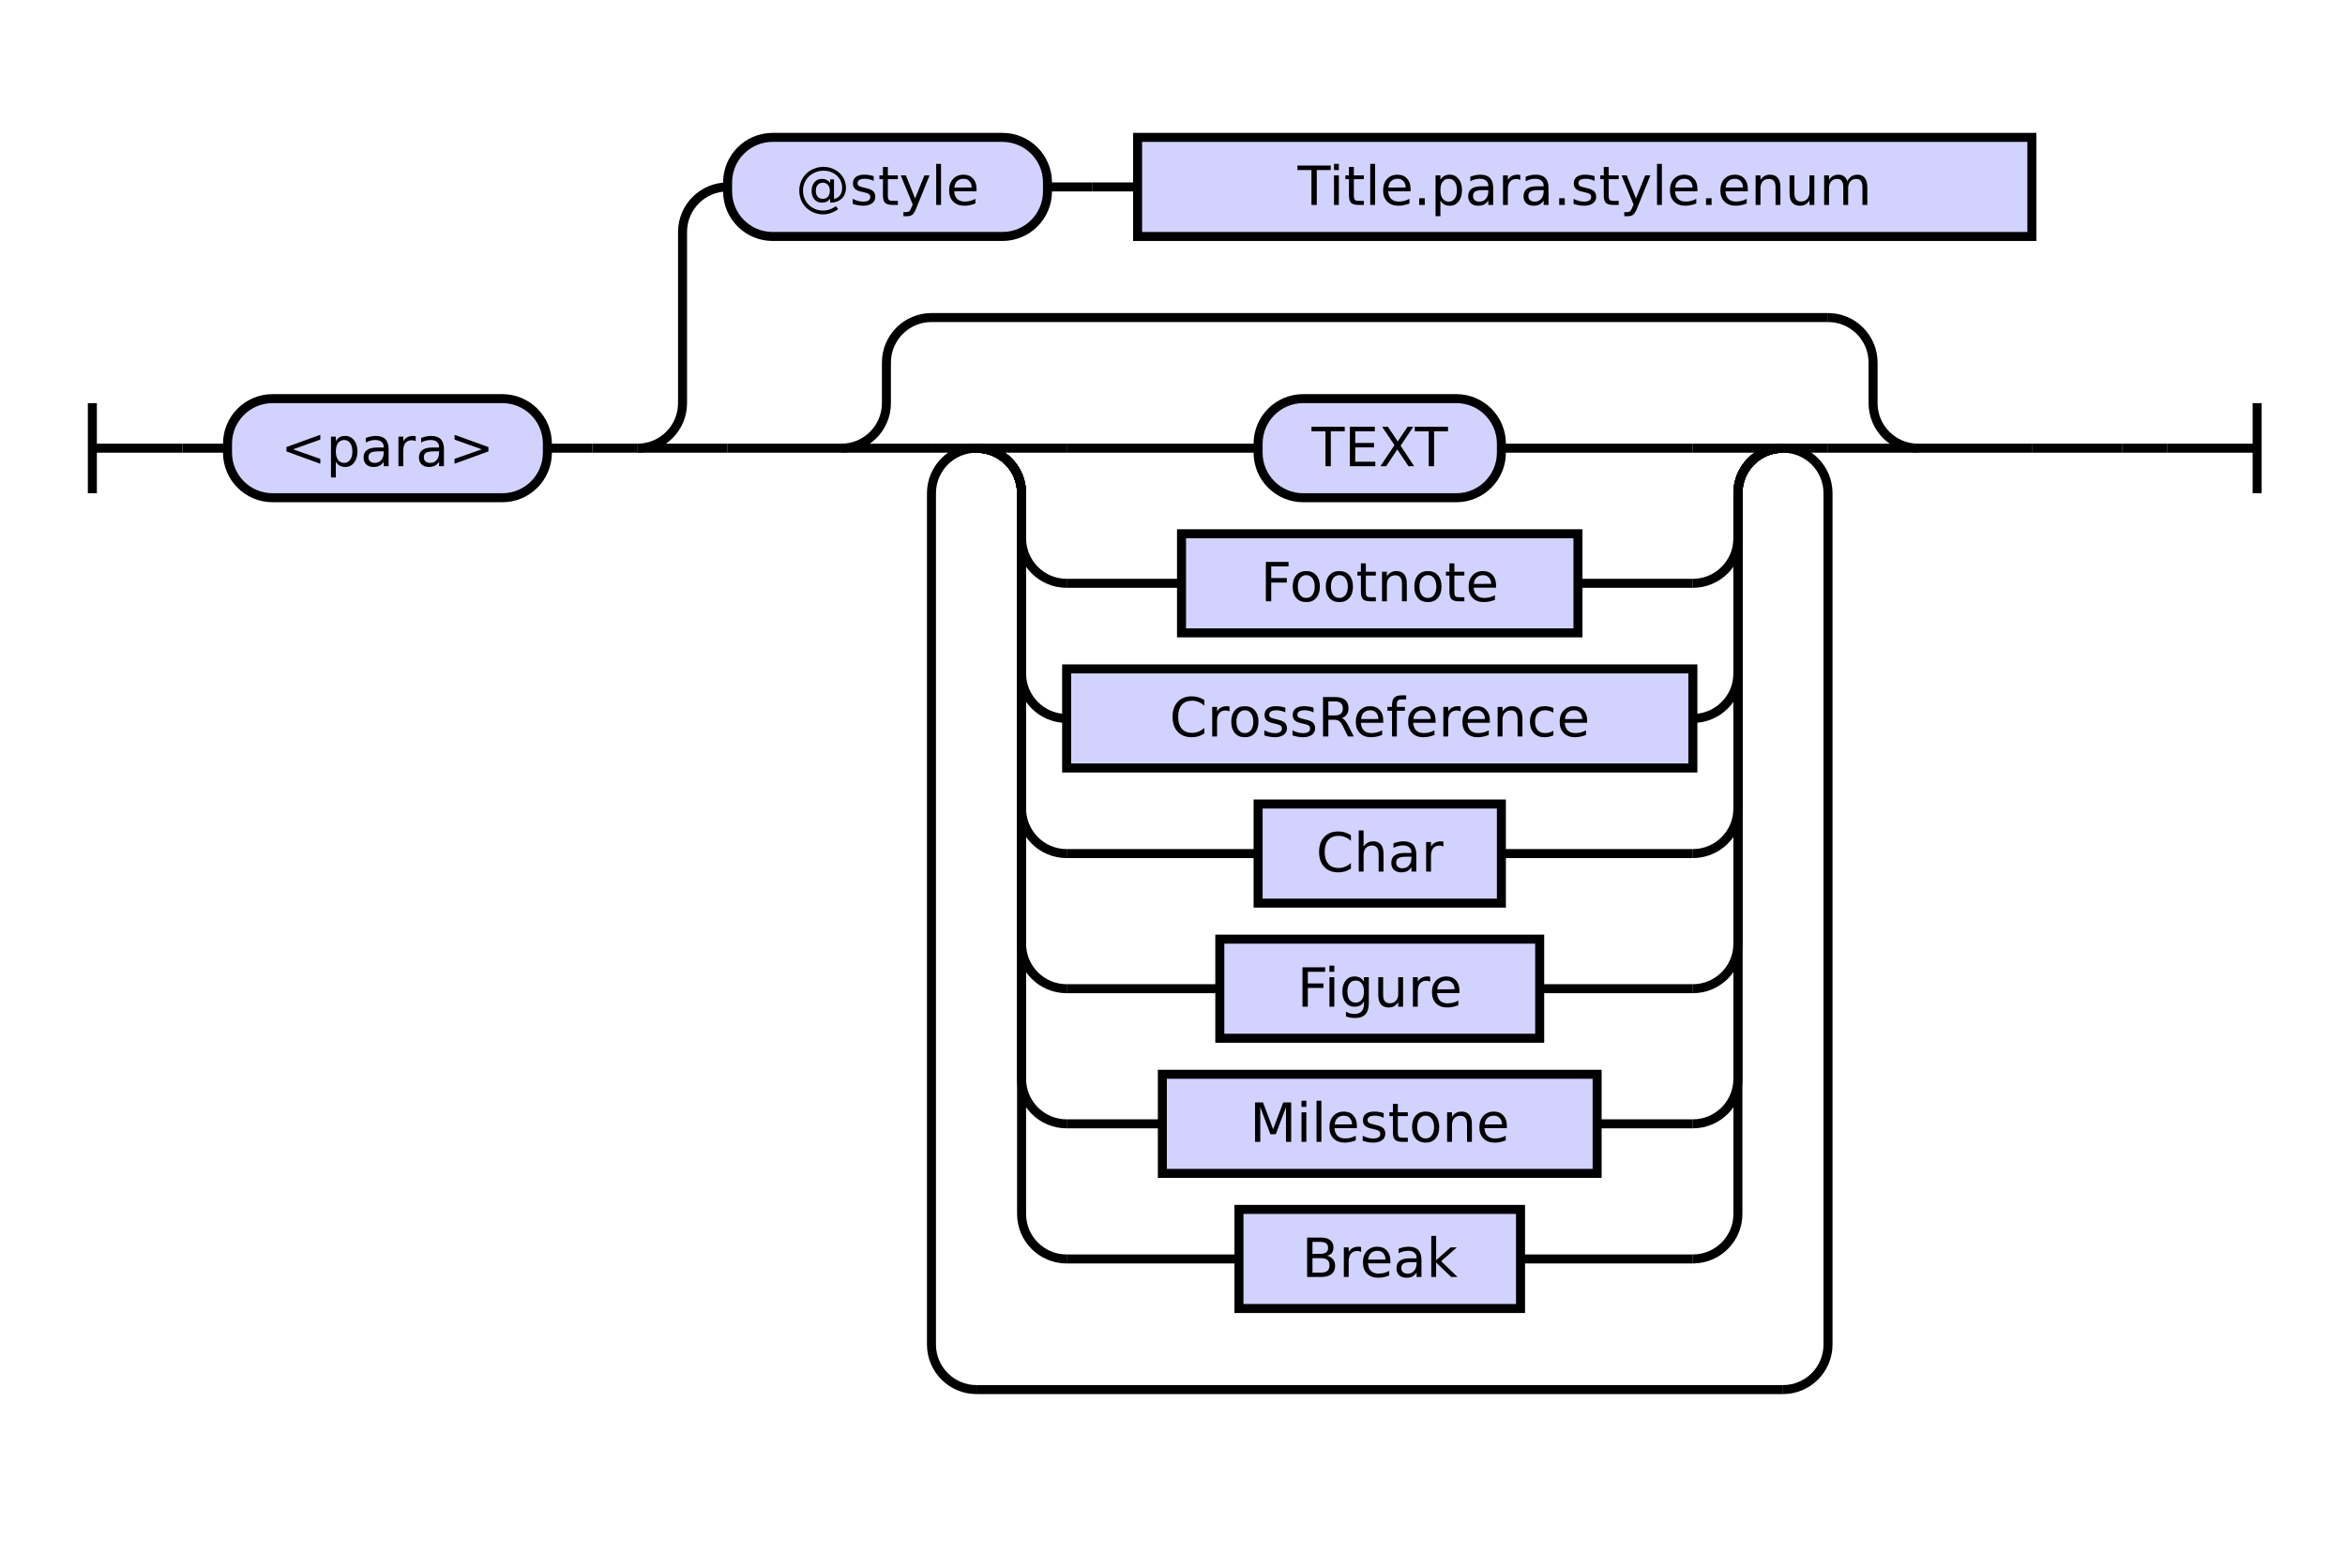
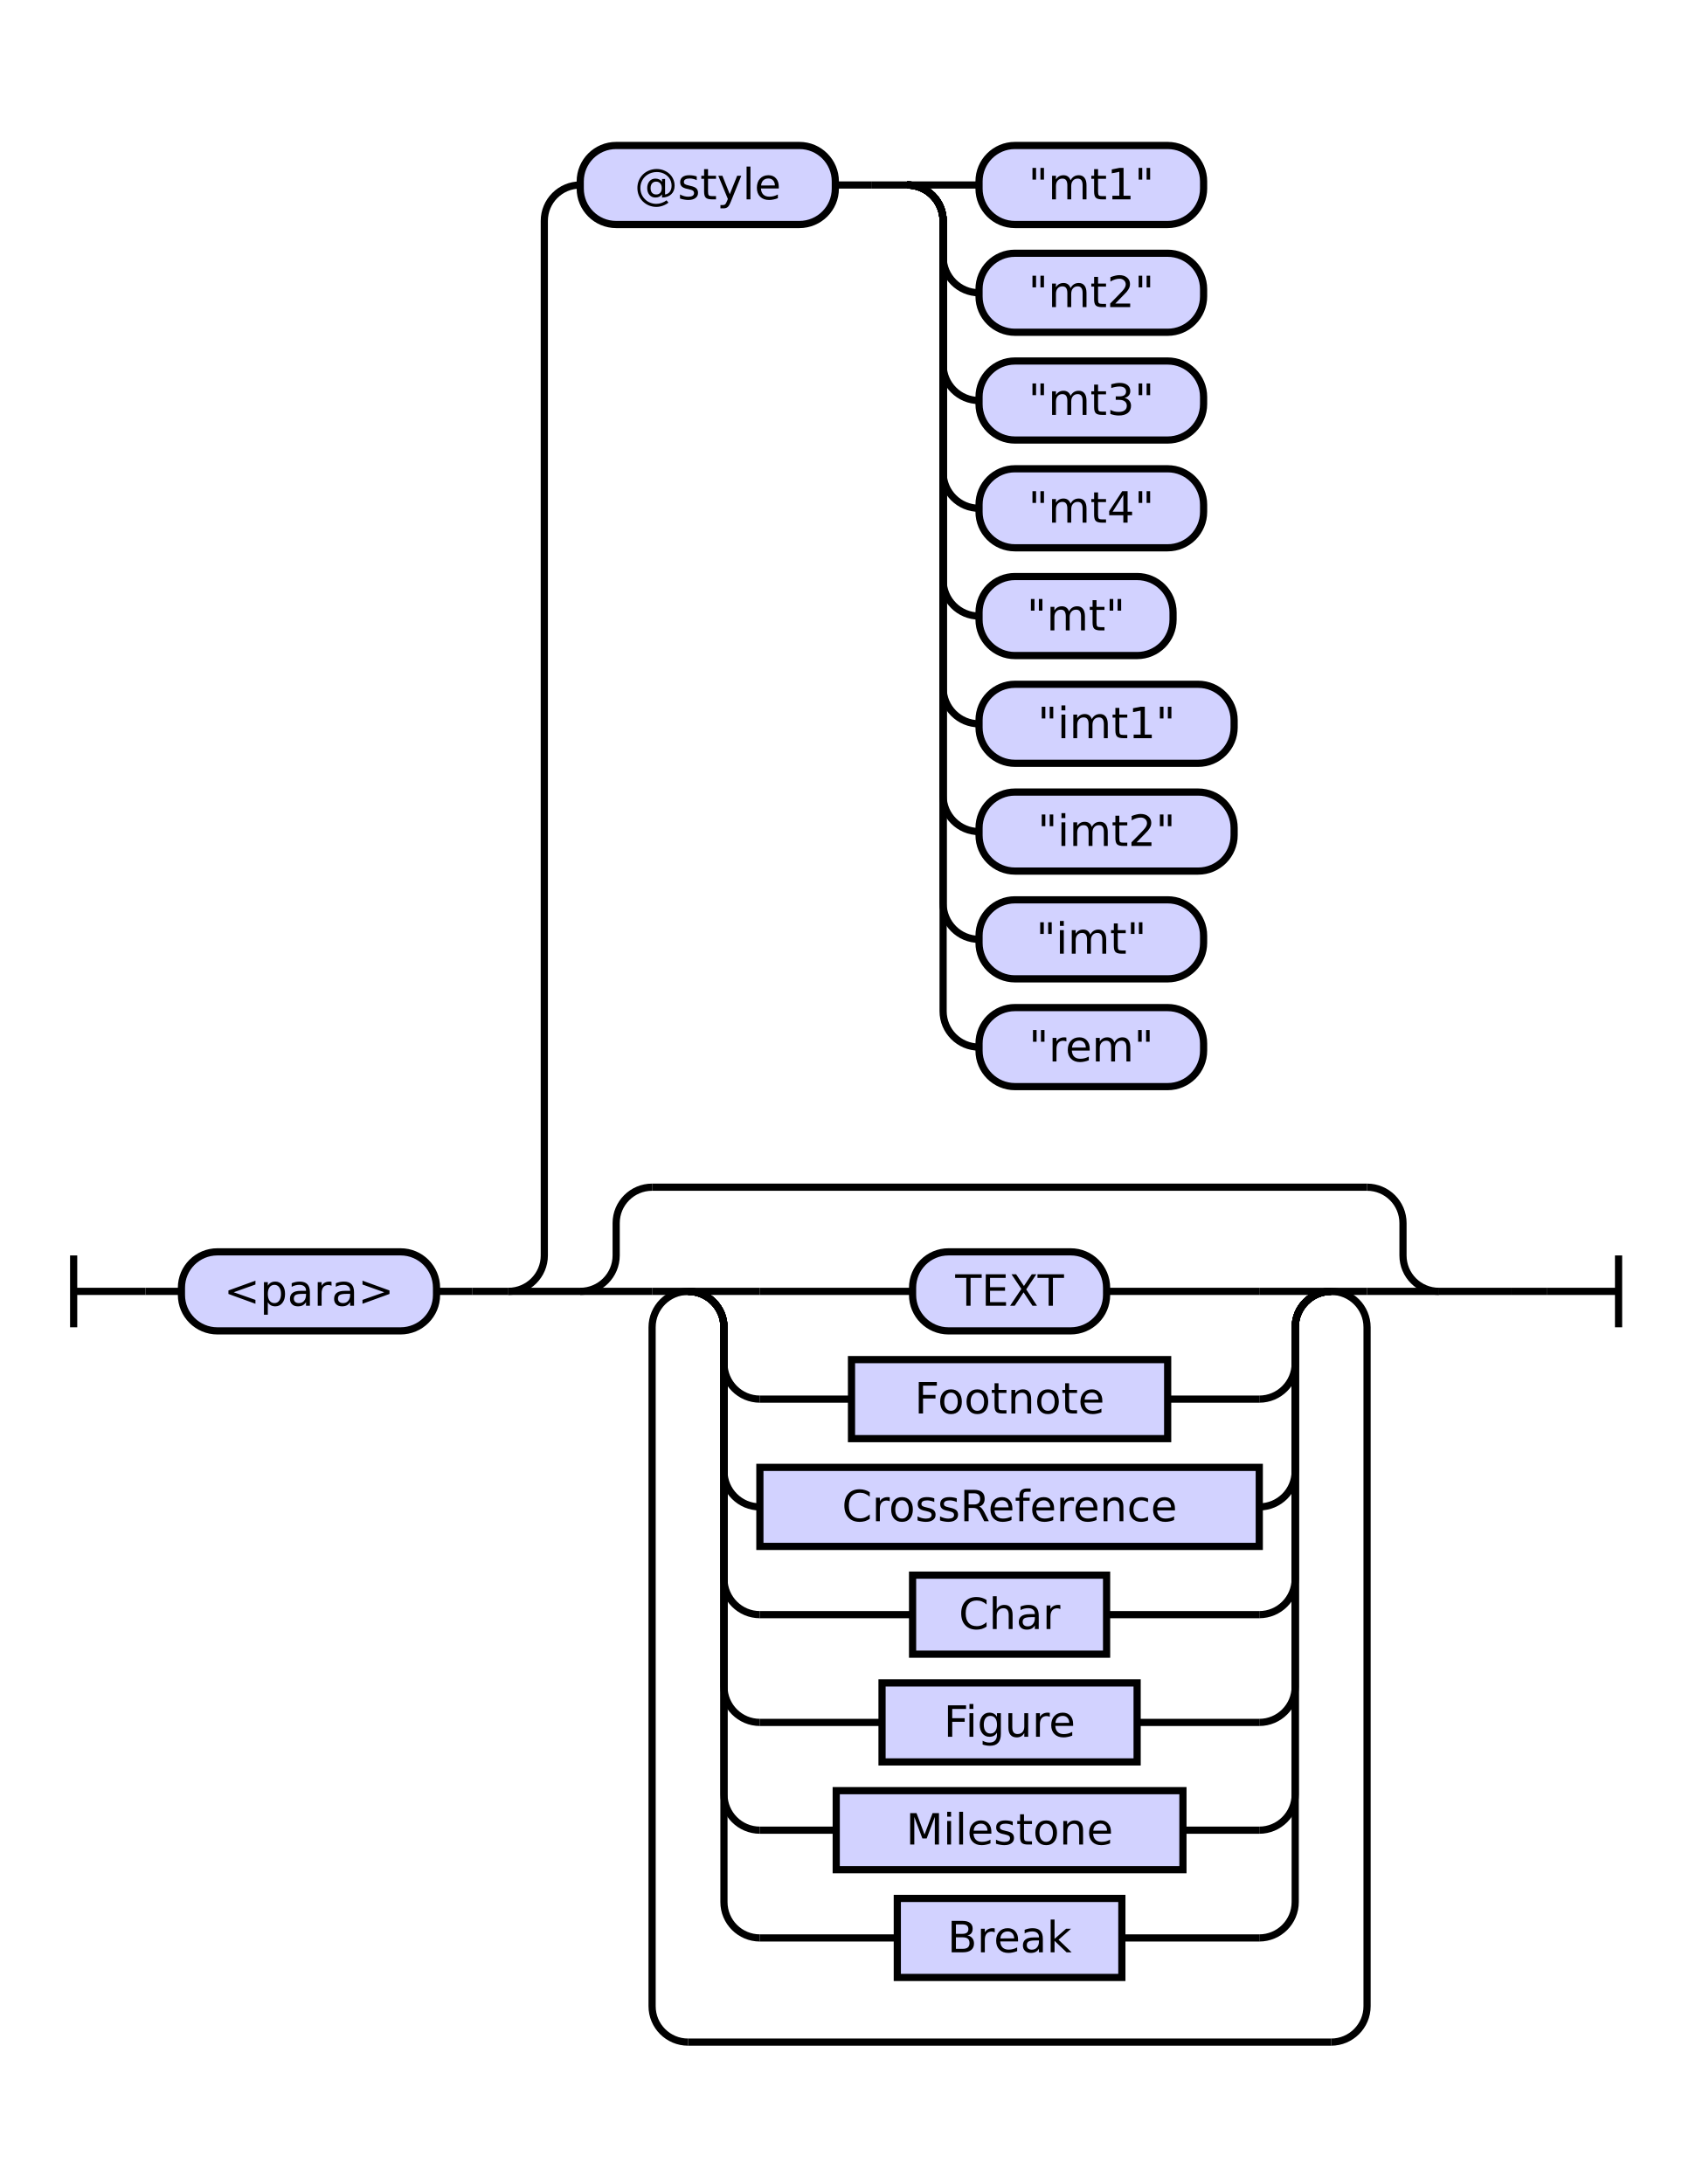
- <svg xmlns="http://www.w3.org/2000/svg" class="railroad-diagram" height="348" viewBox="0 0 520.5 348" width="520.5">
+ <svg xmlns="http://www.w3.org/2000/svg" class="railroad-diagram" height="608" viewBox="0 0 470.0 608" width="470.0">
  <g transform="translate(.5 .5)">
    <style>/*  */

    svg.railroad-diagram {
        background-color: hsl(30,20%,95%);
    }
    svg.railroad-diagram path {
        stroke-width: 2;
        stroke: black;
        fill: none;
    }
    svg.railroad-diagram text {
        font-size: 12px;
        text-anchor: middle;
        font-family: DejaVu Sans;
    }
    svg.railroad-diagram text.label {
        text-anchor:start;
    }
    svg.railroad-diagram text.comment {
        font-family: DejaVu Sans;
        font-size: 14px;
    }
    svg.railroad-diagram rect{
        stroke-width: 2;
        stroke: black;
        fill: rgb(210, 210, 255);
    }
    svg.railroad-diagram rect.group-box {
        stroke: gray;
        stroke-dasharray: 10 5;
        fill: none;
    }
    .terminal {
        font-family: DejaVu Sans;
    }
    svg.railroad-diagram g.altterminal rect {
        fill: rgb(251, 252, 207)
    }

/*  */
</style>
    <g>
-       <path d="M 20 89 v 20 m 0 -10 h 20" />
+       <path d="M 20 349 v 20 m 0 -10 h 20" />
    </g>
-     <path d="M 40 99 h 10" />
+     <path d="M 40 359 h 10" />
    <g>
-       <path d="M 50 99 h 0.0" />
-       <path d="M 470.5 99 h 0.0" />
+       <path d="M 50 359 h 0.0" />
+       <path d="M 420.0 359 h 0.0" />
      <g>
-         <path d="M 50.0 99 h 0.0" />
-         <path d="M 470.5 99 h 0.0" />
+         <path d="M 50.0 359 h 0.0" />
+         <path d="M 420.0 359 h 0.0" />
        <g class="terminal ">
-           <path d="M 50.0 99 h 0.0" />
-           <path d="M 121.0 99 h 0.0" />
-           <rect height="22" rx="10" ry="10" width="71.0" x="50.0" y="88" />
-           <text x="85.5" y="103">&lt;para&gt;</text>
+           <path d="M 50.0 359 h 0.0" />
+           <path d="M 121.0 359 h 0.0" />
+           <rect height="22" rx="10" ry="10" width="71.0" x="50.0" y="348" />
+           <text x="85.5" y="363">&lt;para&gt;</text>
        </g>
-         <path d="M 121.0 99 h 10" />
-         <path d="M 131.0 99 h 10" />
+         <path d="M 121.0 359 h 10" />
+         <path d="M 131.0 359 h 10" />
        <g>
-           <path d="M 141.0 99 h 0.0" />
-           <path d="M 470.5 99 h 0.0" />
-           <path d="M 141.0 99 a 10 10 0 0 0 10 -10 v -38 a 10 10 0 0 1 10 -10" />
+           <path d="M 141.0 359 h 0.0" />
+           <path d="M 420.0 359 h 0.0" />
+           <path d="M 141.0 359 a 10 10 0 0 0 10 -10 v -288 a 10 10 0 0 1 10 -10" />
          <g>
-             <path d="M 161.0 41 h 0.0" />
-             <path d="M 450.5 41 h 0.0" />
+             <path d="M 161.0 51 h 0.0" />
+             <path d="M 363.0 51 h 0.0" />
            <g class="terminal ">
-               <path d="M 161.0 41 h 0.0" />
-               <path d="M 232.0 41 h 0.0" />
-               <rect height="22" rx="10" ry="10" width="71.0" x="161.0" y="30" />
-               <text x="196.5" y="45">@style</text>
-             </g>
-             <path d="M 232.0 41 h 10" />
-             <path d="M 242.0 41 h 10" />
-             <g class="non-terminal ">
-               <path d="M 252.0 41 h 0.0" />
-               <path d="M 450.5 41 h 0.0" />
-               <rect height="22" width="198.5" x="252.0" y="30" />
-               <text x="351.25" y="45">Title.para.style.enum</text>
+               <path d="M 161.0 51 h 0.0" />
+               <path d="M 232.0 51 h 0.0" />
+               <rect height="22" rx="10" ry="10" width="71.0" x="161.0" y="40" />
+               <text x="196.5" y="55">@style</text>
+             </g>
+             <path d="M 232.0 51 h 10" />
+             <path d="M 242.0 51 h 10" />
+             <g>
+               <path d="M 252.0 51 h 0.0" />
+               <path d="M 252.0 51 h 20" />
+               <g class="terminal ">
+                 <path d="M 272.0 51 h 0.0" />
+                 <path d="M 334.5 51 h 0.0" />
+                 <rect height="22" rx="10" ry="10" width="62.5" x="272.0" y="40" />
+                 <text x="303.25" y="55">"mt1"</text>
+               </g>
+               <path d="M 252.0 51 a 10 10 0 0 1 10 10 v 10 a 10 10 0 0 0 10 10" />
+               <g class="terminal ">
+                 <path d="M 272.0 81 h 0.0" />
+                 <path d="M 334.5 81 h 0.0" />
+                 <rect height="22" rx="10" ry="10" width="62.5" x="272.0" y="70" />
+                 <text x="303.25" y="85">"mt2"</text>
+               </g>
+               <path d="M 252.0 51 a 10 10 0 0 1 10 10 v 40 a 10 10 0 0 0 10 10" />
+               <g class="terminal ">
+                 <path d="M 272.0 111 h 0.0" />
+                 <path d="M 334.5 111 h 0.0" />
+                 <rect height="22" rx="10" ry="10" width="62.5" x="272.0" y="100" />
+                 <text x="303.25" y="115">"mt3"</text>
+               </g>
+               <path d="M 252.0 51 a 10 10 0 0 1 10 10 v 70 a 10 10 0 0 0 10 10" />
+               <g class="terminal ">
+                 <path d="M 272.0 141 h 0.0" />
+                 <path d="M 334.5 141 h 0.0" />
+                 <rect height="22" rx="10" ry="10" width="62.5" x="272.0" y="130" />
+                 <text x="303.25" y="145">"mt4"</text>
+               </g>
+               <path d="M 252.0 51 a 10 10 0 0 1 10 10 v 100 a 10 10 0 0 0 10 10" />
+               <g class="terminal ">
+                 <path d="M 272.0 171 h 0.0" />
+                 <path d="M 326.0 171 h 0.0" />
+                 <rect height="22" rx="10" ry="10" width="54.0" x="272.0" y="160" />
+                 <text x="299.0" y="175">"mt"</text>
+               </g>
+               <path d="M 252.0 51 a 10 10 0 0 1 10 10 v 130 a 10 10 0 0 0 10 10" />
+               <g class="terminal ">
+                 <path d="M 272.0 201 h 0.0" />
+                 <path d="M 343.0 201 h 0.0" />
+                 <rect height="22" rx="10" ry="10" width="71.0" x="272.0" y="190" />
+                 <text x="307.5" y="205">"imt1"</text>
+               </g>
+               <path d="M 252.0 51 a 10 10 0 0 1 10 10 v 160 a 10 10 0 0 0 10 10" />
+               <g class="terminal ">
+                 <path d="M 272.0 231 h 0.0" />
+                 <path d="M 343.0 231 h 0.0" />
+                 <rect height="22" rx="10" ry="10" width="71.0" x="272.0" y="220" />
+                 <text x="307.5" y="235">"imt2"</text>
+               </g>
+               <path d="M 252.0 51 a 10 10 0 0 1 10 10 v 190 a 10 10 0 0 0 10 10" />
+               <g class="terminal ">
+                 <path d="M 272.0 261 h 0.0" />
+                 <path d="M 334.5 261 h 0.0" />
+                 <rect height="22" rx="10" ry="10" width="62.5" x="272.0" y="250" />
+                 <text x="303.25" y="265">"imt"</text>
+               </g>
+               <path d="M 252.0 51 a 10 10 0 0 1 10 10 v 220 a 10 10 0 0 0 10 10" />
+               <g class="terminal ">
+                 <path d="M 272.0 291 h 0.0" />
+                 <path d="M 334.5 291 h 0.0" />
+                 <rect height="22" rx="10" ry="10" width="62.5" x="272.0" y="280" />
+                 <text x="303.25" y="295">"rem"</text>
+               </g>
            </g>
          </g>
-           <path d="M 141.0 99 h 20" />
+           <path d="M 141.0 359 h 20" />
          <g>
-             <path d="M 161.0 99 h 25.25" />
-             <path d="M 425.25 99 h 25.25" />
-             <path d="M 186.25 99 a 10 10 0 0 0 10 -10 v -9 a 10 10 0 0 1 10 -10" />
+             <path d="M 161.0 359 h 0.0" />
+             <path d="M 400.0 359 h 0.0" />
+             <path d="M 161.0 359 a 10 10 0 0 0 10 -10 v -9 a 10 10 0 0 1 10 -10" />
            <g>
-               <path d="M 206.25 70 h 199.0" />
-             </g>
-             <path d="M 405.25 70 a 10 10 0 0 1 10 10 v 9 a 10 10 0 0 0 10 10" />
-             <path d="M 186.25 99 h 20" />
+               <path d="M 181.0 330 h 199.0" />
+             </g>
+             <path d="M 380.0 330 a 10 10 0 0 1 10 10 v 9 a 10 10 0 0 0 10 10" />
+             <path d="M 161.0 359 h 20" />
            <g>
-               <path d="M 206.25 99 h 0.0" />
-               <path d="M 405.25 99 h 0.0" />
-               <path d="M 206.25 99 h 10" />
+               <path d="M 181.0 359 h 0.0" />
+               <path d="M 380.0 359 h 0.0" />
+               <path d="M 181.0 359 h 10" />
              <g>
-                 <path d="M 216.25 99 h 0.0" />
-                 <path d="M 395.25 99 h 0.0" />
-                 <path d="M 216.25 99 h 20" />
+                 <path d="M 191.0 359 h 0.0" />
+                 <path d="M 370.0 359 h 0.0" />
+                 <path d="M 191.0 359 h 20" />
                <g class="terminal ">
-                   <path d="M 236.25 99 h 42.5" />
-                   <path d="M 332.75 99 h 42.5" />
-                   <rect height="22" rx="10" ry="10" width="54.0" x="278.75" y="88" />
-                   <text x="305.75" y="103">TEXT</text>
-                 </g>
-                 <path d="M 375.25 99 h 20" />
-                 <path d="M 216.25 99 a 10 10 0 0 1 10 10 v 10 a 10 10 0 0 0 10 10" />
-                 <g class="non-terminal ">
-                   <path d="M 236.25 129 h 25.5" />
-                   <path d="M 349.75 129 h 25.5" />
-                   <rect height="22" width="88.0" x="261.75" y="118" />
-                   <text x="305.75" y="133">Footnote</text>
-                 </g>
-                 <path d="M 375.25 129 a 10 10 0 0 0 10 -10 v -10 a 10 10 0 0 1 10 -10" />
-                 <path d="M 216.25 99 a 10 10 0 0 1 10 10 v 40 a 10 10 0 0 0 10 10" />
-                 <g class="non-terminal ">
-                   <path d="M 236.25 159 h 0.0" />
-                   <path d="M 375.25 159 h 0.0" />
-                   <rect height="22" width="139.0" x="236.25" y="148" />
-                   <text x="305.75" y="163">CrossReference</text>
-                 </g>
-                 <path d="M 375.25 159 a 10 10 0 0 0 10 -10 v -40 a 10 10 0 0 1 10 -10" />
-                 <path d="M 216.25 99 a 10 10 0 0 1 10 10 v 70 a 10 10 0 0 0 10 10" />
-                 <g class="non-terminal ">
-                   <path d="M 236.25 189 h 42.5" />
-                   <path d="M 332.75 189 h 42.5" />
-                   <rect height="22" width="54.0" x="278.75" y="178" />
-                   <text x="305.75" y="193">Char</text>
-                 </g>
-                 <path d="M 375.25 189 a 10 10 0 0 0 10 -10 v -70 a 10 10 0 0 1 10 -10" />
-                 <path d="M 216.25 99 a 10 10 0 0 1 10 10 v 100 a 10 10 0 0 0 10 10" />
-                 <g class="non-terminal ">
-                   <path d="M 236.25 219 h 34.0" />
-                   <path d="M 341.25 219 h 34.0" />
-                   <rect height="22" width="71.0" x="270.25" y="208" />
-                   <text x="305.75" y="223">Figure</text>
-                 </g>
-                 <path d="M 375.25 219 a 10 10 0 0 0 10 -10 v -100 a 10 10 0 0 1 10 -10" />
-                 <path d="M 216.25 99 a 10 10 0 0 1 10 10 v 130 a 10 10 0 0 0 10 10" />
-                 <g class="non-terminal ">
-                   <path d="M 236.25 249 h 21.25" />
-                   <path d="M 354.0 249 h 21.25" />
-                   <rect height="22" width="96.5" x="257.5" y="238" />
-                   <text x="305.75" y="253">Milestone</text>
-                 </g>
-                 <path d="M 375.25 249 a 10 10 0 0 0 10 -10 v -130 a 10 10 0 0 1 10 -10" />
-                 <path d="M 216.25 99 a 10 10 0 0 1 10 10 v 160 a 10 10 0 0 0 10 10" />
-                 <g class="non-terminal ">
-                   <path d="M 236.25 279 h 38.25" />
-                   <path d="M 337.0 279 h 38.25" />
-                   <rect height="22" width="62.5" x="274.5" y="268" />
-                   <text x="305.75" y="283">Break</text>
-                 </g>
-                 <path d="M 375.25 279 a 10 10 0 0 0 10 -10 v -160 a 10 10 0 0 1 10 -10" />
-               </g>
-               <path d="M 395.25 99 h 10" />
-               <path d="M 216.25 99 a 10 10 0 0 0 -10 10 v 189 a 10 10 0 0 0 10 10" />
+                   <path d="M 211.0 359 h 42.5" />
+                   <path d="M 307.5 359 h 42.5" />
+                   <rect height="22" rx="10" ry="10" width="54.0" x="253.5" y="348" />
+                   <text x="280.5" y="363">TEXT</text>
+                 </g>
+                 <path d="M 350.0 359 h 20" />
+                 <path d="M 191.0 359 a 10 10 0 0 1 10 10 v 10 a 10 10 0 0 0 10 10" />
+                 <g class="non-terminal ">
+                   <path d="M 211.0 389 h 25.5" />
+                   <path d="M 324.5 389 h 25.5" />
+                   <rect height="22" width="88.0" x="236.5" y="378" />
+                   <text x="280.5" y="393">Footnote</text>
+                 </g>
+                 <path d="M 350.0 389 a 10 10 0 0 0 10 -10 v -10 a 10 10 0 0 1 10 -10" />
+                 <path d="M 191.0 359 a 10 10 0 0 1 10 10 v 40 a 10 10 0 0 0 10 10" />
+                 <g class="non-terminal ">
+                   <path d="M 211.0 419 h 0.0" />
+                   <path d="M 350.0 419 h 0.0" />
+                   <rect height="22" width="139.0" x="211.0" y="408" />
+                   <text x="280.5" y="423">CrossReference</text>
+                 </g>
+                 <path d="M 350.0 419 a 10 10 0 0 0 10 -10 v -40 a 10 10 0 0 1 10 -10" />
+                 <path d="M 191.0 359 a 10 10 0 0 1 10 10 v 70 a 10 10 0 0 0 10 10" />
+                 <g class="non-terminal ">
+                   <path d="M 211.0 449 h 42.5" />
+                   <path d="M 307.5 449 h 42.5" />
+                   <rect height="22" width="54.0" x="253.5" y="438" />
+                   <text x="280.5" y="453">Char</text>
+                 </g>
+                 <path d="M 350.0 449 a 10 10 0 0 0 10 -10 v -70 a 10 10 0 0 1 10 -10" />
+                 <path d="M 191.0 359 a 10 10 0 0 1 10 10 v 100 a 10 10 0 0 0 10 10" />
+                 <g class="non-terminal ">
+                   <path d="M 211.0 479 h 34.0" />
+                   <path d="M 316.0 479 h 34.0" />
+                   <rect height="22" width="71.0" x="245.0" y="468" />
+                   <text x="280.5" y="483">Figure</text>
+                 </g>
+                 <path d="M 350.0 479 a 10 10 0 0 0 10 -10 v -100 a 10 10 0 0 1 10 -10" />
+                 <path d="M 191.0 359 a 10 10 0 0 1 10 10 v 130 a 10 10 0 0 0 10 10" />
+                 <g class="non-terminal ">
+                   <path d="M 211.0 509 h 21.25" />
+                   <path d="M 328.75 509 h 21.25" />
+                   <rect height="22" width="96.5" x="232.25" y="498" />
+                   <text x="280.5" y="513">Milestone</text>
+                 </g>
+                 <path d="M 350.0 509 a 10 10 0 0 0 10 -10 v -130 a 10 10 0 0 1 10 -10" />
+                 <path d="M 191.0 359 a 10 10 0 0 1 10 10 v 160 a 10 10 0 0 0 10 10" />
+                 <g class="non-terminal ">
+                   <path d="M 211.0 539 h 38.25" />
+                   <path d="M 311.75 539 h 38.25" />
+                   <rect height="22" width="62.5" x="249.25" y="528" />
+                   <text x="280.5" y="543">Break</text>
+                 </g>
+                 <path d="M 350.0 539 a 10 10 0 0 0 10 -10 v -160 a 10 10 0 0 1 10 -10" />
+               </g>
+               <path d="M 370.0 359 h 10" />
+               <path d="M 191.0 359 a 10 10 0 0 0 -10 10 v 189 a 10 10 0 0 0 10 10" />
              <g>
-                 <path d="M 216.25 308 h 179.0" />
-               </g>
-               <path d="M 395.25 308 a 10 10 0 0 0 10 -10 v -189 a 10 10 0 0 0 -10 -10" />
-             </g>
-             <path d="M 405.25 99 h 20" />
+                 <path d="M 191.0 568 h 179.0" />
+               </g>
+               <path d="M 370.0 568 a 10 10 0 0 0 10 -10 v -189 a 10 10 0 0 0 -10 -10" />
+             </g>
+             <path d="M 380.0 359 h 20" />
          </g>
-           <path d="M 450.5 99 h 20" />
+           <path d="M 400.0 359 h 20" />
        </g>
      </g>
    </g>
-     <path d="M 470.5 99 h 10" />
-     <path d="M 480.5 99 h 20 m 0 -10 v 20" />
+     <path d="M 420.0 359 h 10" />
+     <path d="M 430.0 359 h 20 m 0 -10 v 20" />
  </g>
</svg>
